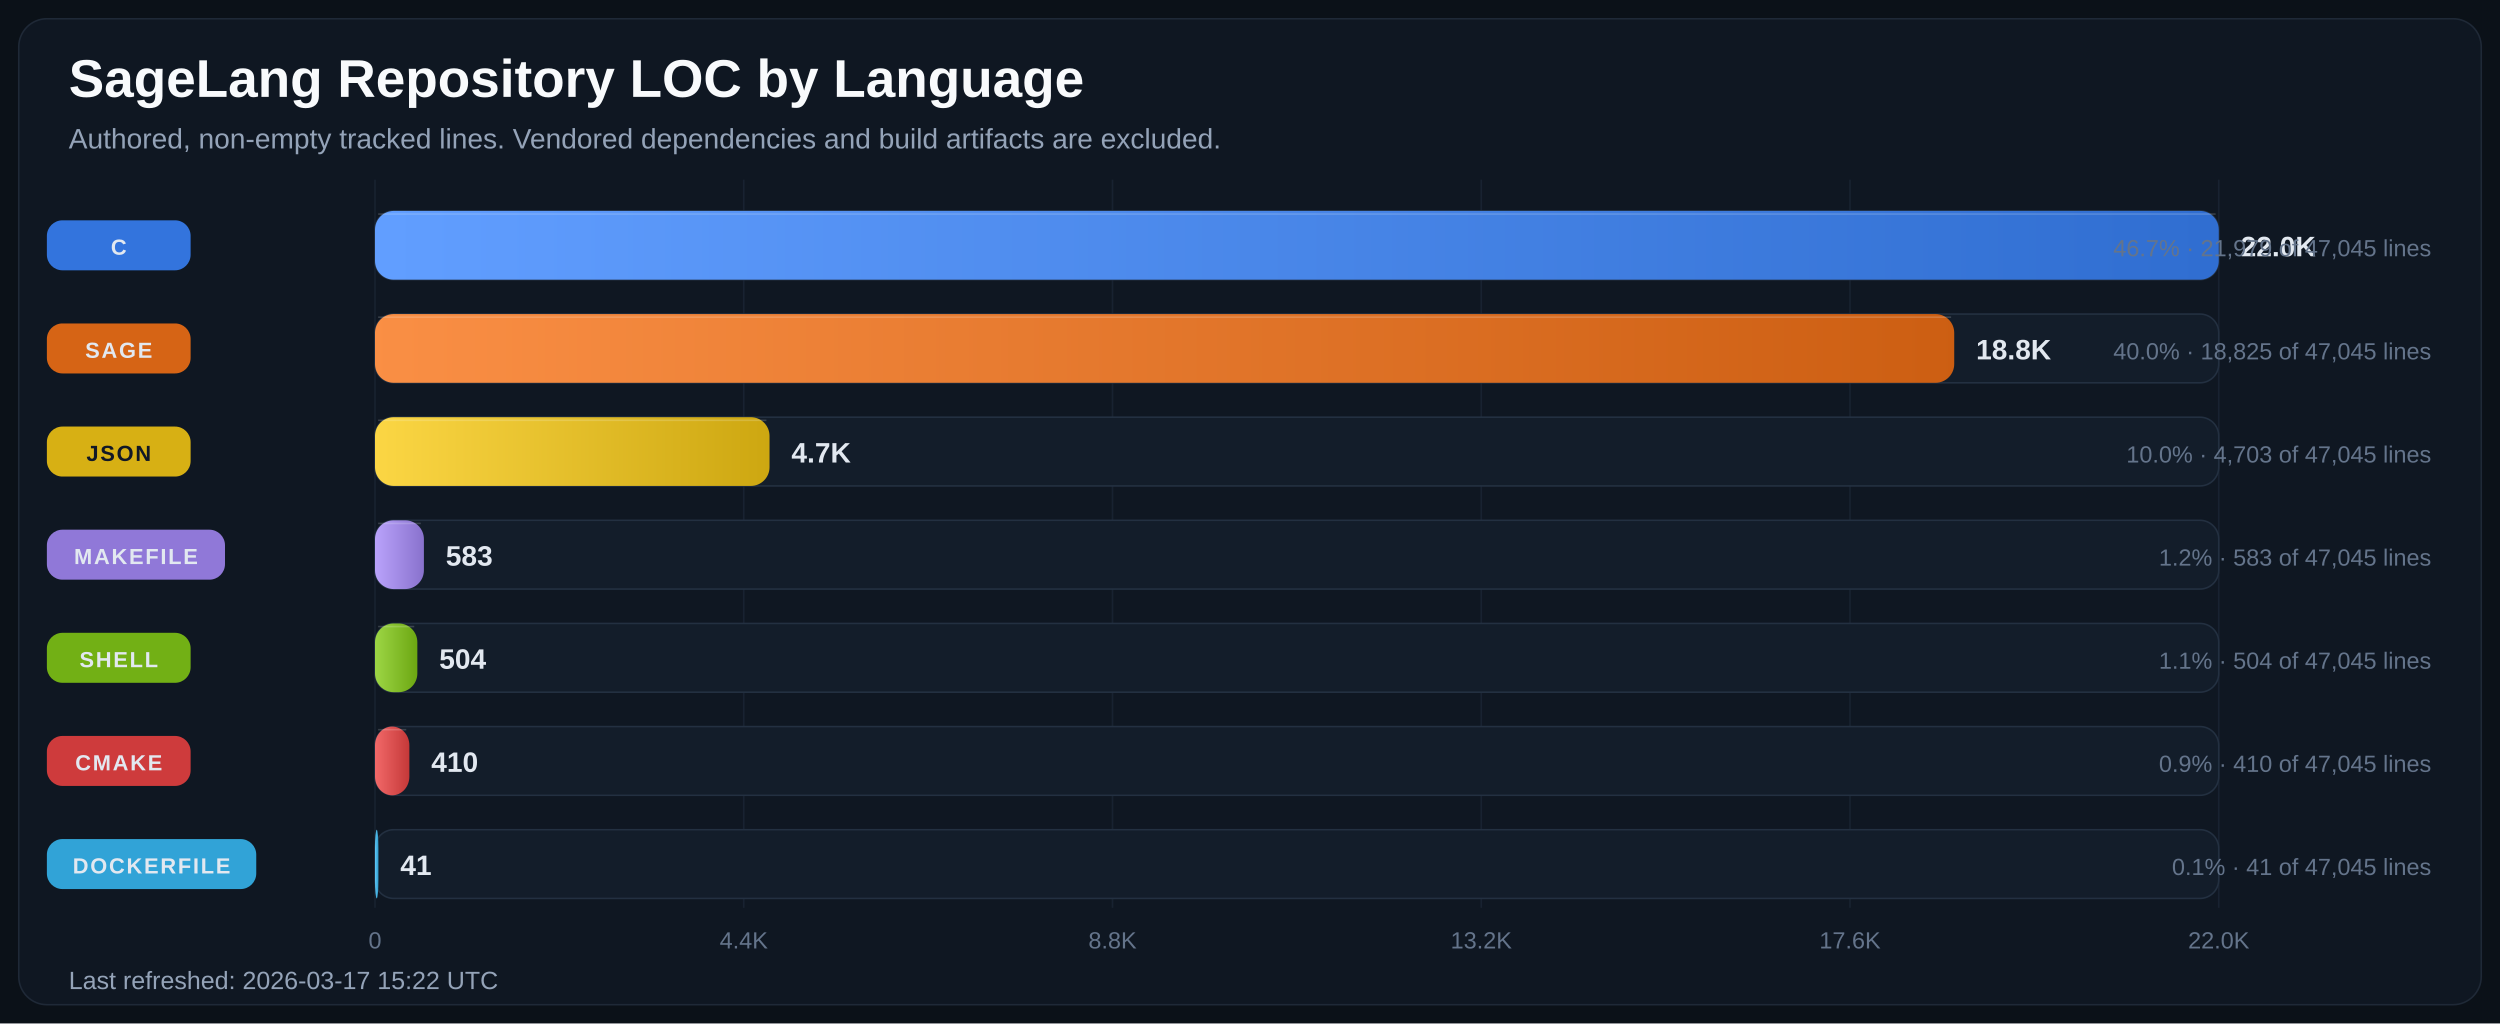
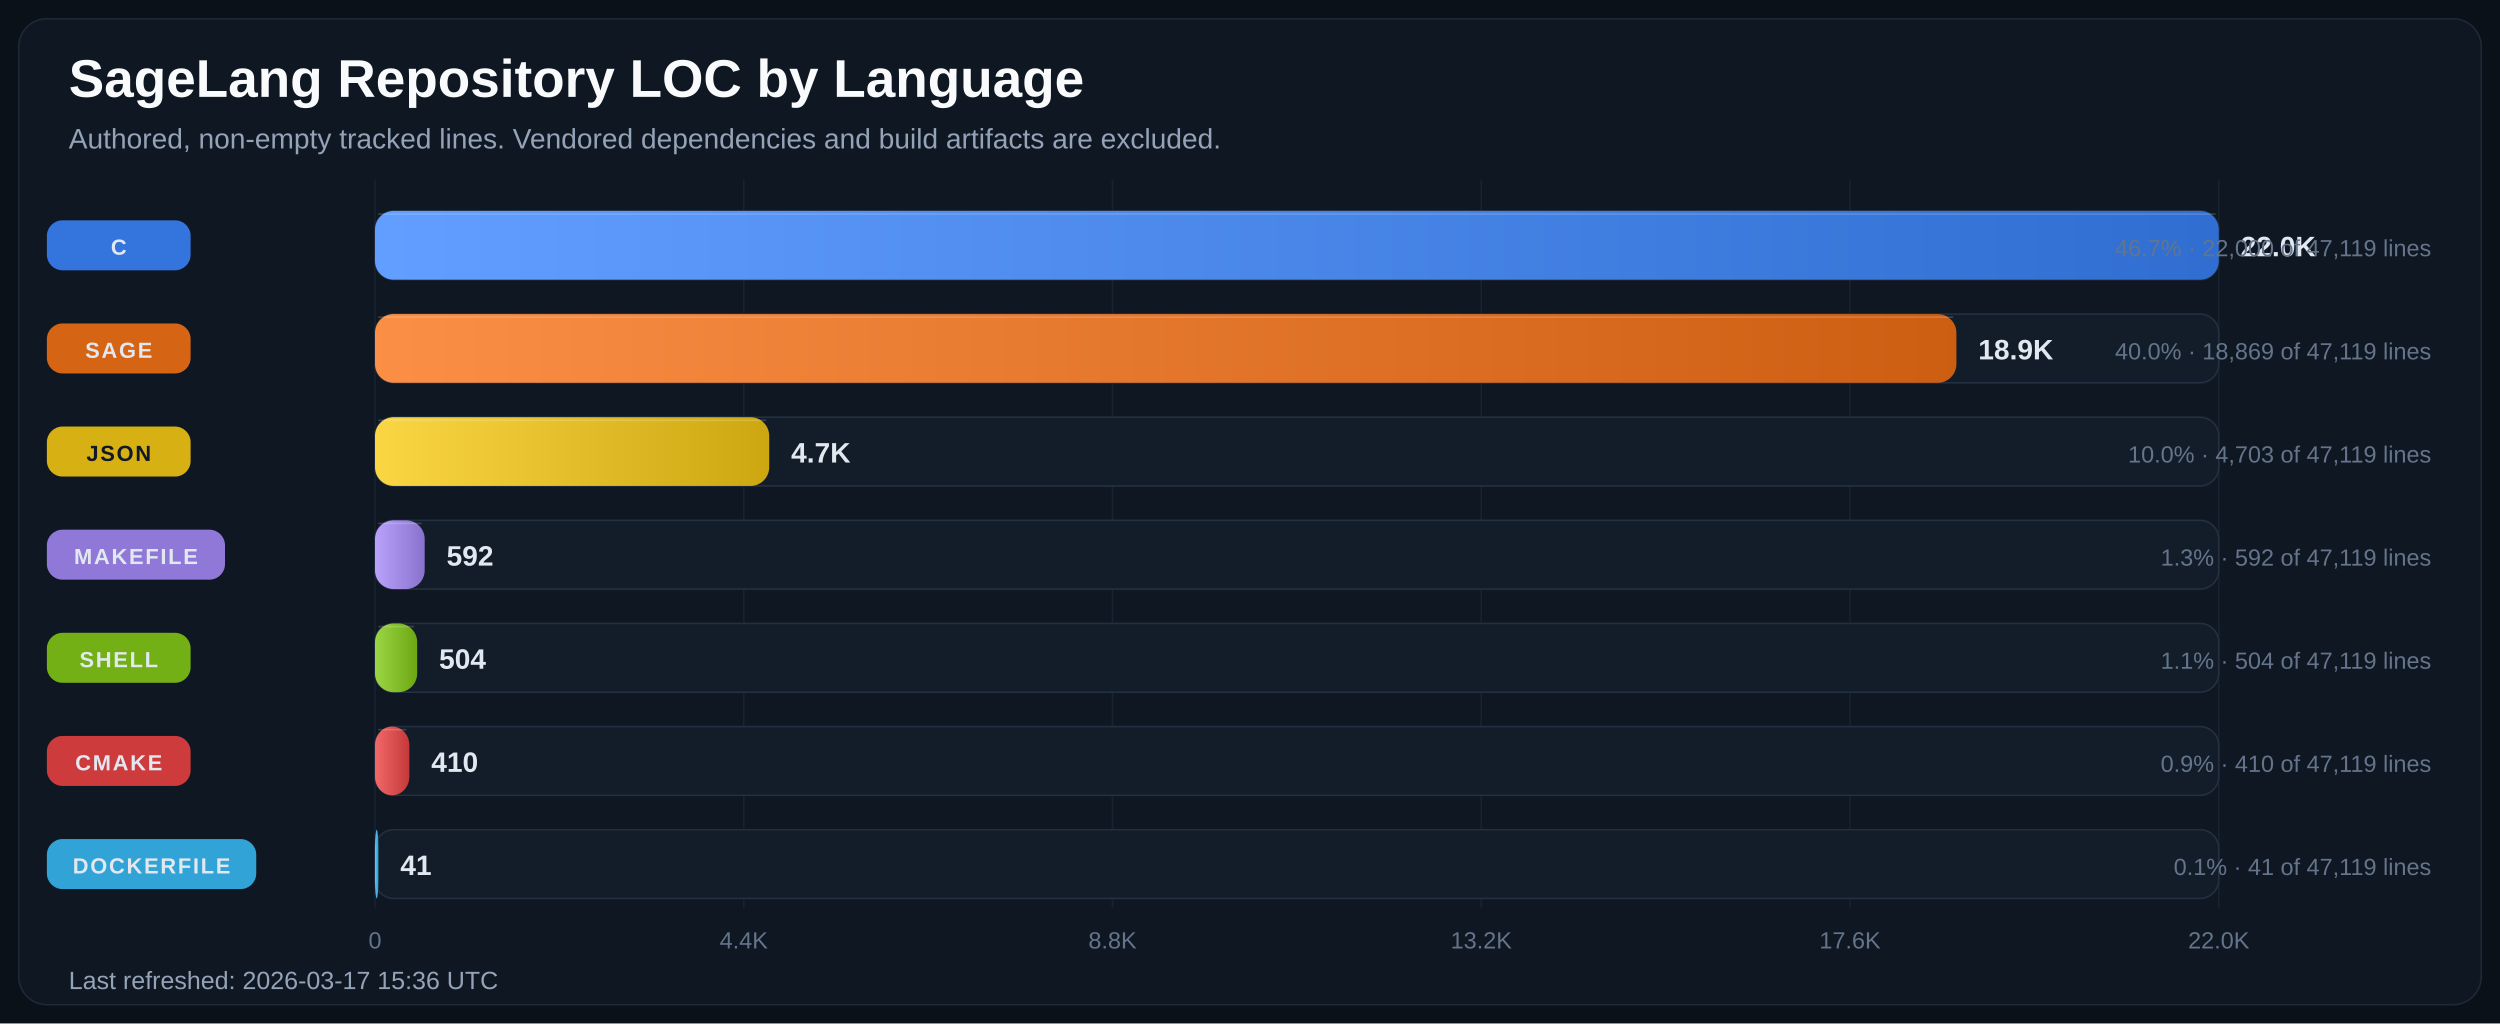
<svg xmlns="http://www.w3.org/2000/svg" width="1600" height="655" viewBox="0 0 1600 655" role="img" aria-labelledby="title desc">
  <defs>
    <linearGradient id="bar-gradient-0" x1="0%" y1="0%" x2="100%" y2="0%">
      <stop offset="0%" stop-color="#619EFF" />
      <stop offset="100%" stop-color="#306ED1" />
    </linearGradient>
    <linearGradient id="bar-gradient-1" x1="0%" y1="0%" x2="100%" y2="0%">
      <stop offset="0%" stop-color="#FA8F45" />
      <stop offset="100%" stop-color="#CC5E12" />
    </linearGradient>
    <linearGradient id="bar-gradient-2" x1="0%" y1="0%" x2="100%" y2="0%">
      <stop offset="0%" stop-color="#FBD644" />
      <stop offset="100%" stop-color="#CDA711" />
    </linearGradient>
    <linearGradient id="bar-gradient-3" x1="0%" y1="0%" x2="100%" y2="0%">
      <stop offset="0%" stop-color="#B9A2FB" />
      <stop offset="100%" stop-color="#8972CD" />
    </linearGradient>
    <linearGradient id="bar-gradient-4" x1="0%" y1="0%" x2="100%" y2="0%">
      <stop offset="0%" stop-color="#9DD645" />
      <stop offset="100%" stop-color="#6CA712" />
    </linearGradient>
    <linearGradient id="bar-gradient-5" x1="0%" y1="0%" x2="100%" y2="0%">
      <stop offset="0%" stop-color="#F26969" />
      <stop offset="100%" stop-color="#C43838" />
    </linearGradient>
    <linearGradient id="bar-gradient-6" x1="0%" y1="0%" x2="100%" y2="0%">
      <stop offset="0%" stop-color="#60CAF9" />
      <stop offset="100%" stop-color="#2E9BCB" />
    </linearGradient>
  </defs>
  <rect width="100%" height="100%" fill="#0B1118" />
  <rect x="12" y="12" width="1576" height="631" rx="18" fill="#0F1722" stroke="#1F2937" />
  <text x="44" y="62" fill="#F8FAFC" font-size="34" font-family="Segoe UI, Arial, sans-serif" font-weight="700">SageLang Repository LOC by Language</text>
  <text x="44" y="95" fill="#94A3B8" font-size="18" font-family="Segoe UI, Arial, sans-serif">Authored, non-empty tracked lines. Vendored dependencies and build artifacts are excluded.</text>
  <line x1="240.0" y1="115" x2="240.0" y2="581" stroke="#182231" stroke-width="1" />
  <text x="240.0" y="607" text-anchor="middle" fill="#64748B" font-size="15" font-family="Segoe UI, Arial, sans-serif">0</text>
  <line x1="476.0" y1="115" x2="476.0" y2="581" stroke="#182231" stroke-width="1" />
  <text x="476.0" y="607" text-anchor="middle" fill="#64748B" font-size="15" font-family="Segoe UI, Arial, sans-serif">4.4K</text>
  <line x1="712.0" y1="115" x2="712.0" y2="581" stroke="#182231" stroke-width="1" />
  <text x="712.0" y="607" text-anchor="middle" fill="#64748B" font-size="15" font-family="Segoe UI, Arial, sans-serif">8.8K</text>
  <line x1="948.0" y1="115" x2="948.0" y2="581" stroke="#182231" stroke-width="1" />
  <text x="948.0" y="607" text-anchor="middle" fill="#64748B" font-size="15" font-family="Segoe UI, Arial, sans-serif">13.2K</text>
  <line x1="1184.0" y1="115" x2="1184.0" y2="581" stroke="#182231" stroke-width="1" />
  <text x="1184.0" y="607" text-anchor="middle" fill="#64748B" font-size="15" font-family="Segoe UI, Arial, sans-serif">17.6K</text>
  <line x1="1420.0" y1="115" x2="1420.0" y2="581" stroke="#182231" stroke-width="1" />
  <text x="1420.0" y="607" text-anchor="middle" fill="#64748B" font-size="15" font-family="Segoe UI, Arial, sans-serif">22.0K</text>
  <rect x="30" y="141.0" width="92" height="32" rx="10" fill="#3479E6" opacity="0.95" />
  <text x="76.0" y="163.0" text-anchor="middle" fill="#E2E8F0" font-size="14" font-family="Segoe UI, Arial, sans-serif" font-weight="700" letter-spacing="1.1">C</text>
  <rect x="240" y="135" width="1180" height="44" rx="12" fill="#131D2A" stroke="#233041" />
  <rect x="240" y="135" width="1180.0" height="44" rx="12" fill="url(#bar-gradient-0)" />
  <line x1="242.0" y1="137.0" x2="1418.0" y2="137.0" stroke="#F8FAFC" stroke-opacity="0.18" />
  <text x="1434.0" y="164.0" fill="#E2E8F0" font-size="18" font-family="Segoe UI, Arial, sans-serif" font-weight="700">22.0K</text>
-   <text x="1556" y="164.0" text-anchor="end" fill="#64748B" font-size="15" font-family="Segoe UI, Arial, sans-serif">46.7% · 21,979 of 47,045 lines</text>
+   <text x="1556" y="164.0" text-anchor="end" fill="#64748B" font-size="15" font-family="Segoe UI, Arial, sans-serif">46.7% · 22,000 of 47,119 lines</text>
  <rect x="30" y="207.0" width="92" height="32" rx="10" fill="#E06814" opacity="0.95" />
  <text x="76.0" y="229.0" text-anchor="middle" fill="#E2E8F0" font-size="14" font-family="Segoe UI, Arial, sans-serif" font-weight="700" letter-spacing="1.1">SAGE</text>
  <rect x="240" y="201" width="1180" height="44" rx="12" fill="#131D2A" stroke="#233041" />
-   <rect x="240" y="201" width="1010.7" height="44" rx="12" fill="url(#bar-gradient-1)" />
-   <line x1="242.0" y1="203.0" x2="1248.7" y2="203.0" stroke="#F8FAFC" stroke-opacity="0.18" />
-   <text x="1264.7" y="230.0" fill="#E2E8F0" font-size="18" font-family="Segoe UI, Arial, sans-serif" font-weight="700">18.8K</text>
-   <text x="1556" y="230.0" text-anchor="end" fill="#64748B" font-size="15" font-family="Segoe UI, Arial, sans-serif">40.0% · 18,825 of 47,045 lines</text>
+   <rect x="240" y="201" width="1012.1" height="44" rx="12" fill="url(#bar-gradient-1)" />
+   <line x1="242.0" y1="203.0" x2="1250.1" y2="203.0" stroke="#F8FAFC" stroke-opacity="0.18" />
+   <text x="1266.1" y="230.0" fill="#E2E8F0" font-size="18" font-family="Segoe UI, Arial, sans-serif" font-weight="700">18.9K</text>
+   <text x="1556" y="230.0" text-anchor="end" fill="#64748B" font-size="15" font-family="Segoe UI, Arial, sans-serif">40.0% · 18,869 of 47,119 lines</text>
  <rect x="30" y="273.0" width="92" height="32" rx="10" fill="#E1B813" opacity="0.95" />
  <text x="76.0" y="295.0" text-anchor="middle" fill="#111827" font-size="14" font-family="Segoe UI, Arial, sans-serif" font-weight="700" letter-spacing="1.1">JSON</text>
  <rect x="240" y="267" width="1180" height="44" rx="12" fill="#131D2A" stroke="#233041" />
-   <rect x="240" y="267" width="252.5" height="44" rx="12" fill="url(#bar-gradient-2)" />
-   <line x1="242.0" y1="269.0" x2="490.5" y2="269.0" stroke="#F8FAFC" stroke-opacity="0.18" />
-   <text x="506.5" y="296.0" fill="#E2E8F0" font-size="18" font-family="Segoe UI, Arial, sans-serif" font-weight="700">4.7K</text>
-   <text x="1556" y="296.0" text-anchor="end" fill="#64748B" font-size="15" font-family="Segoe UI, Arial, sans-serif">10.0% · 4,703 of 47,045 lines</text>
+   <rect x="240" y="267" width="252.3" height="44" rx="12" fill="url(#bar-gradient-2)" />
+   <line x1="242.0" y1="269.0" x2="490.3" y2="269.0" stroke="#F8FAFC" stroke-opacity="0.18" />
+   <text x="506.3" y="296.0" fill="#E2E8F0" font-size="18" font-family="Segoe UI, Arial, sans-serif" font-weight="700">4.7K</text>
+   <text x="1556" y="296.0" text-anchor="end" fill="#64748B" font-size="15" font-family="Segoe UI, Arial, sans-serif">10.0% · 4,703 of 47,119 lines</text>
  <rect x="30" y="339.0" width="114" height="32" rx="10" fill="#967DE1" opacity="0.95" />
  <text x="87.0" y="361.0" text-anchor="middle" fill="#E2E8F0" font-size="14" font-family="Segoe UI, Arial, sans-serif" font-weight="700" letter-spacing="1.1">MAKEFILE</text>
  <rect x="240" y="333" width="1180" height="44" rx="12" fill="#131D2A" stroke="#233041" />
-   <rect x="240" y="333" width="31.3" height="44" rx="12" fill="url(#bar-gradient-3)" />
-   <line x1="242.0" y1="335.0" x2="269.3" y2="335.0" stroke="#F8FAFC" stroke-opacity="0.18" />
-   <text x="285.3" y="362.0" fill="#E2E8F0" font-size="18" font-family="Segoe UI, Arial, sans-serif" font-weight="700">583</text>
-   <text x="1556" y="362.0" text-anchor="end" fill="#64748B" font-size="15" font-family="Segoe UI, Arial, sans-serif">1.2% · 583 of 47,045 lines</text>
+   <rect x="240" y="333" width="31.8" height="44" rx="12" fill="url(#bar-gradient-3)" />
+   <line x1="242.0" y1="335.0" x2="269.8" y2="335.0" stroke="#F8FAFC" stroke-opacity="0.18" />
+   <text x="285.8" y="362.0" fill="#E2E8F0" font-size="18" font-family="Segoe UI, Arial, sans-serif" font-weight="700">592</text>
+   <text x="1556" y="362.0" text-anchor="end" fill="#64748B" font-size="15" font-family="Segoe UI, Arial, sans-serif">1.3% · 592 of 47,119 lines</text>
  <rect x="30" y="405.0" width="92" height="32" rx="10" fill="#77B814" opacity="0.95" />
  <text x="76.0" y="427.0" text-anchor="middle" fill="#E2E8F0" font-size="14" font-family="Segoe UI, Arial, sans-serif" font-weight="700" letter-spacing="1.1">SHELL</text>
  <rect x="240" y="399" width="1180" height="44" rx="12" fill="#131D2A" stroke="#233041" />
-   <rect x="240" y="399" width="27.1" height="44" rx="12" fill="url(#bar-gradient-4)" />
-   <line x1="242.0" y1="401.0" x2="265.1" y2="401.0" stroke="#F8FAFC" stroke-opacity="0.18" />
-   <text x="281.1" y="428.0" fill="#E2E8F0" font-size="18" font-family="Segoe UI, Arial, sans-serif" font-weight="700">504</text>
-   <text x="1556" y="428.0" text-anchor="end" fill="#64748B" font-size="15" font-family="Segoe UI, Arial, sans-serif">1.1% · 504 of 47,045 lines</text>
+   <rect x="240" y="399" width="27.0" height="44" rx="12" fill="url(#bar-gradient-4)" />
+   <line x1="242.0" y1="401.0" x2="265.0" y2="401.0" stroke="#F8FAFC" stroke-opacity="0.18" />
+   <text x="281.0" y="428.0" fill="#E2E8F0" font-size="18" font-family="Segoe UI, Arial, sans-serif" font-weight="700">504</text>
+   <text x="1556" y="428.0" text-anchor="end" fill="#64748B" font-size="15" font-family="Segoe UI, Arial, sans-serif">1.1% · 504 of 47,119 lines</text>
  <rect x="30" y="471.0" width="92" height="32" rx="10" fill="#D73D3D" opacity="0.95" />
  <text x="76.0" y="493.0" text-anchor="middle" fill="#E2E8F0" font-size="14" font-family="Segoe UI, Arial, sans-serif" font-weight="700" letter-spacing="1.1">CMAKE</text>
  <rect x="240" y="465" width="1180" height="44" rx="12" fill="#131D2A" stroke="#233041" />
  <rect x="240" y="465" width="22.0" height="44" rx="12" fill="url(#bar-gradient-5)" />
  <line x1="242.0" y1="467.0" x2="260.0" y2="467.0" stroke="#F8FAFC" stroke-opacity="0.18" />
  <text x="276.0" y="494.0" fill="#E2E8F0" font-size="18" font-family="Segoe UI, Arial, sans-serif" font-weight="700">410</text>
-   <text x="1556" y="494.0" text-anchor="end" fill="#64748B" font-size="15" font-family="Segoe UI, Arial, sans-serif">0.9% · 410 of 47,045 lines</text>
+   <text x="1556" y="494.0" text-anchor="end" fill="#64748B" font-size="15" font-family="Segoe UI, Arial, sans-serif">0.9% · 410 of 47,119 lines</text>
  <rect x="30" y="537.0" width="134" height="32" rx="10" fill="#32AADF" opacity="0.95" />
  <text x="97.0" y="559.0" text-anchor="middle" fill="#E2E8F0" font-size="14" font-family="Segoe UI, Arial, sans-serif" font-weight="700" letter-spacing="1.1">DOCKERFILE</text>
  <rect x="240" y="531" width="1180" height="44" rx="12" fill="#131D2A" stroke="#233041" />
  <rect x="240" y="531" width="2.2" height="44" rx="12" fill="url(#bar-gradient-6)" />
  <line x1="242.0" y1="533.0" x2="242.0" y2="533.0" stroke="#F8FAFC" stroke-opacity="0.18" />
  <text x="256.2" y="560.0" fill="#E2E8F0" font-size="18" font-family="Segoe UI, Arial, sans-serif" font-weight="700">41</text>
-   <text x="1556" y="560.0" text-anchor="end" fill="#64748B" font-size="15" font-family="Segoe UI, Arial, sans-serif">0.1% · 41 of 47,045 lines</text>
-   <text x="44" y="633" fill="#94A3B8" font-size="16" font-family="Segoe UI, Arial, sans-serif">Last refreshed: 2026-03-17 15:22 UTC</text>
+   <text x="1556" y="560.0" text-anchor="end" fill="#64748B" font-size="15" font-family="Segoe UI, Arial, sans-serif">0.1% · 41 of 47,119 lines</text>
+   <text x="44" y="633" fill="#94A3B8" font-size="16" font-family="Segoe UI, Arial, sans-serif">Last refreshed: 2026-03-17 15:36 UTC</text>
</svg>
